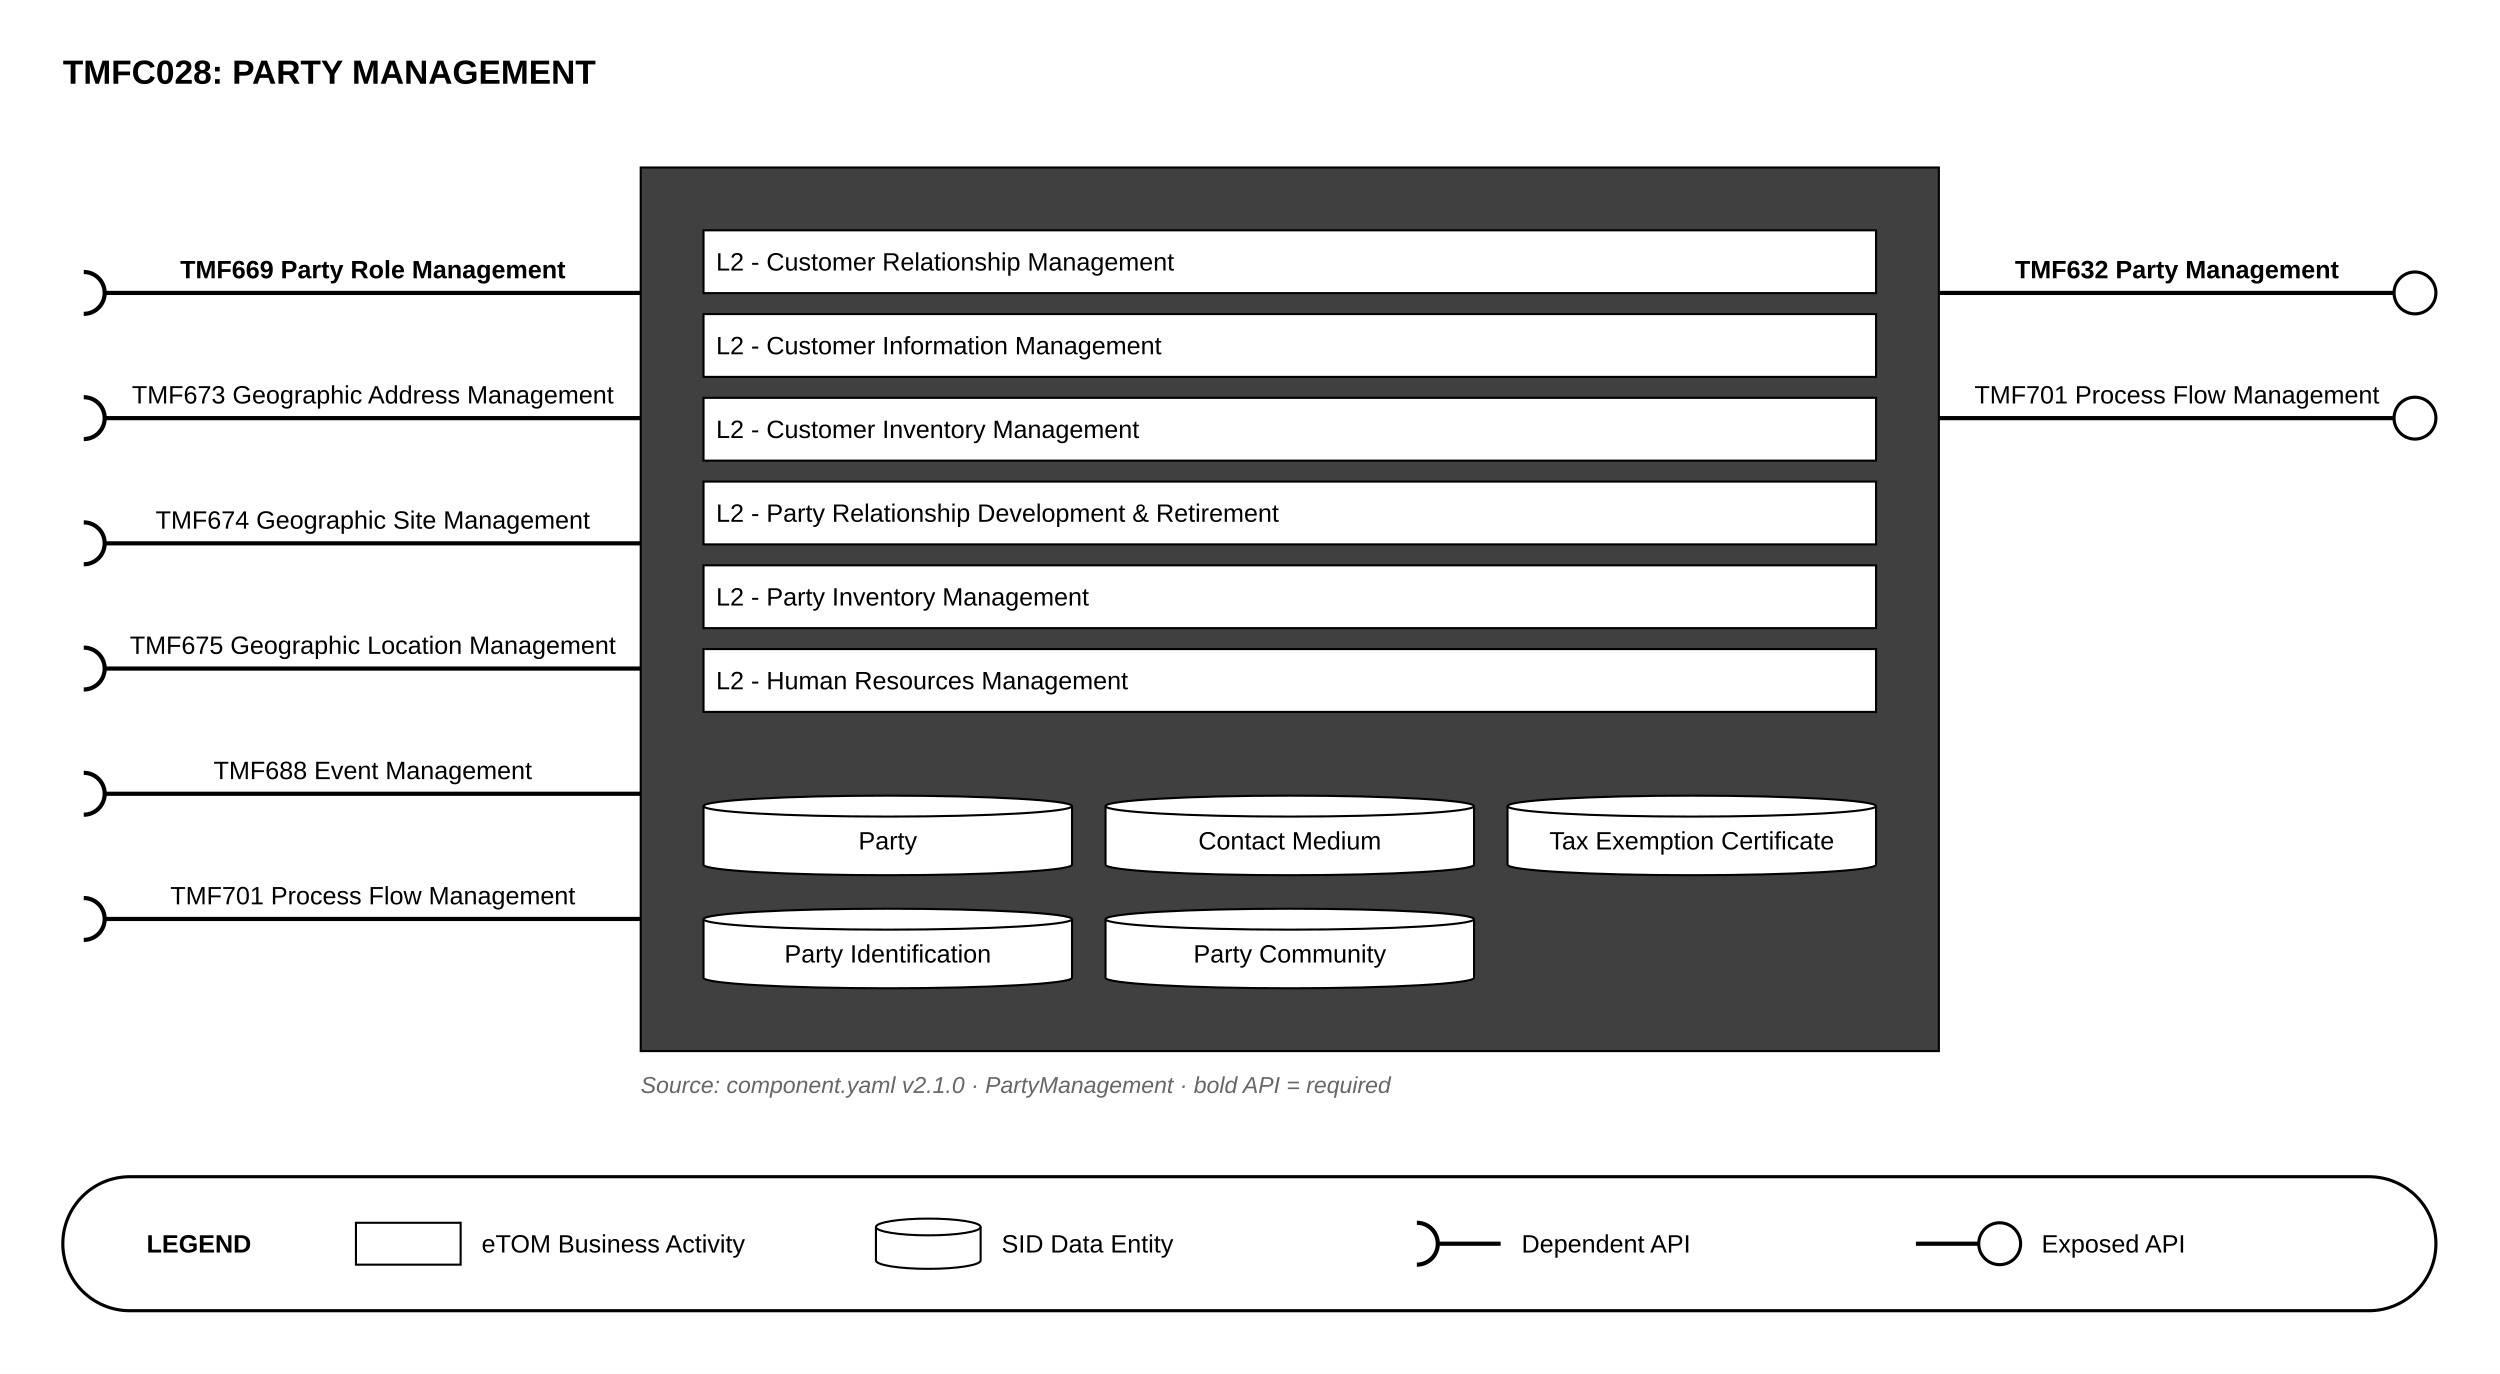
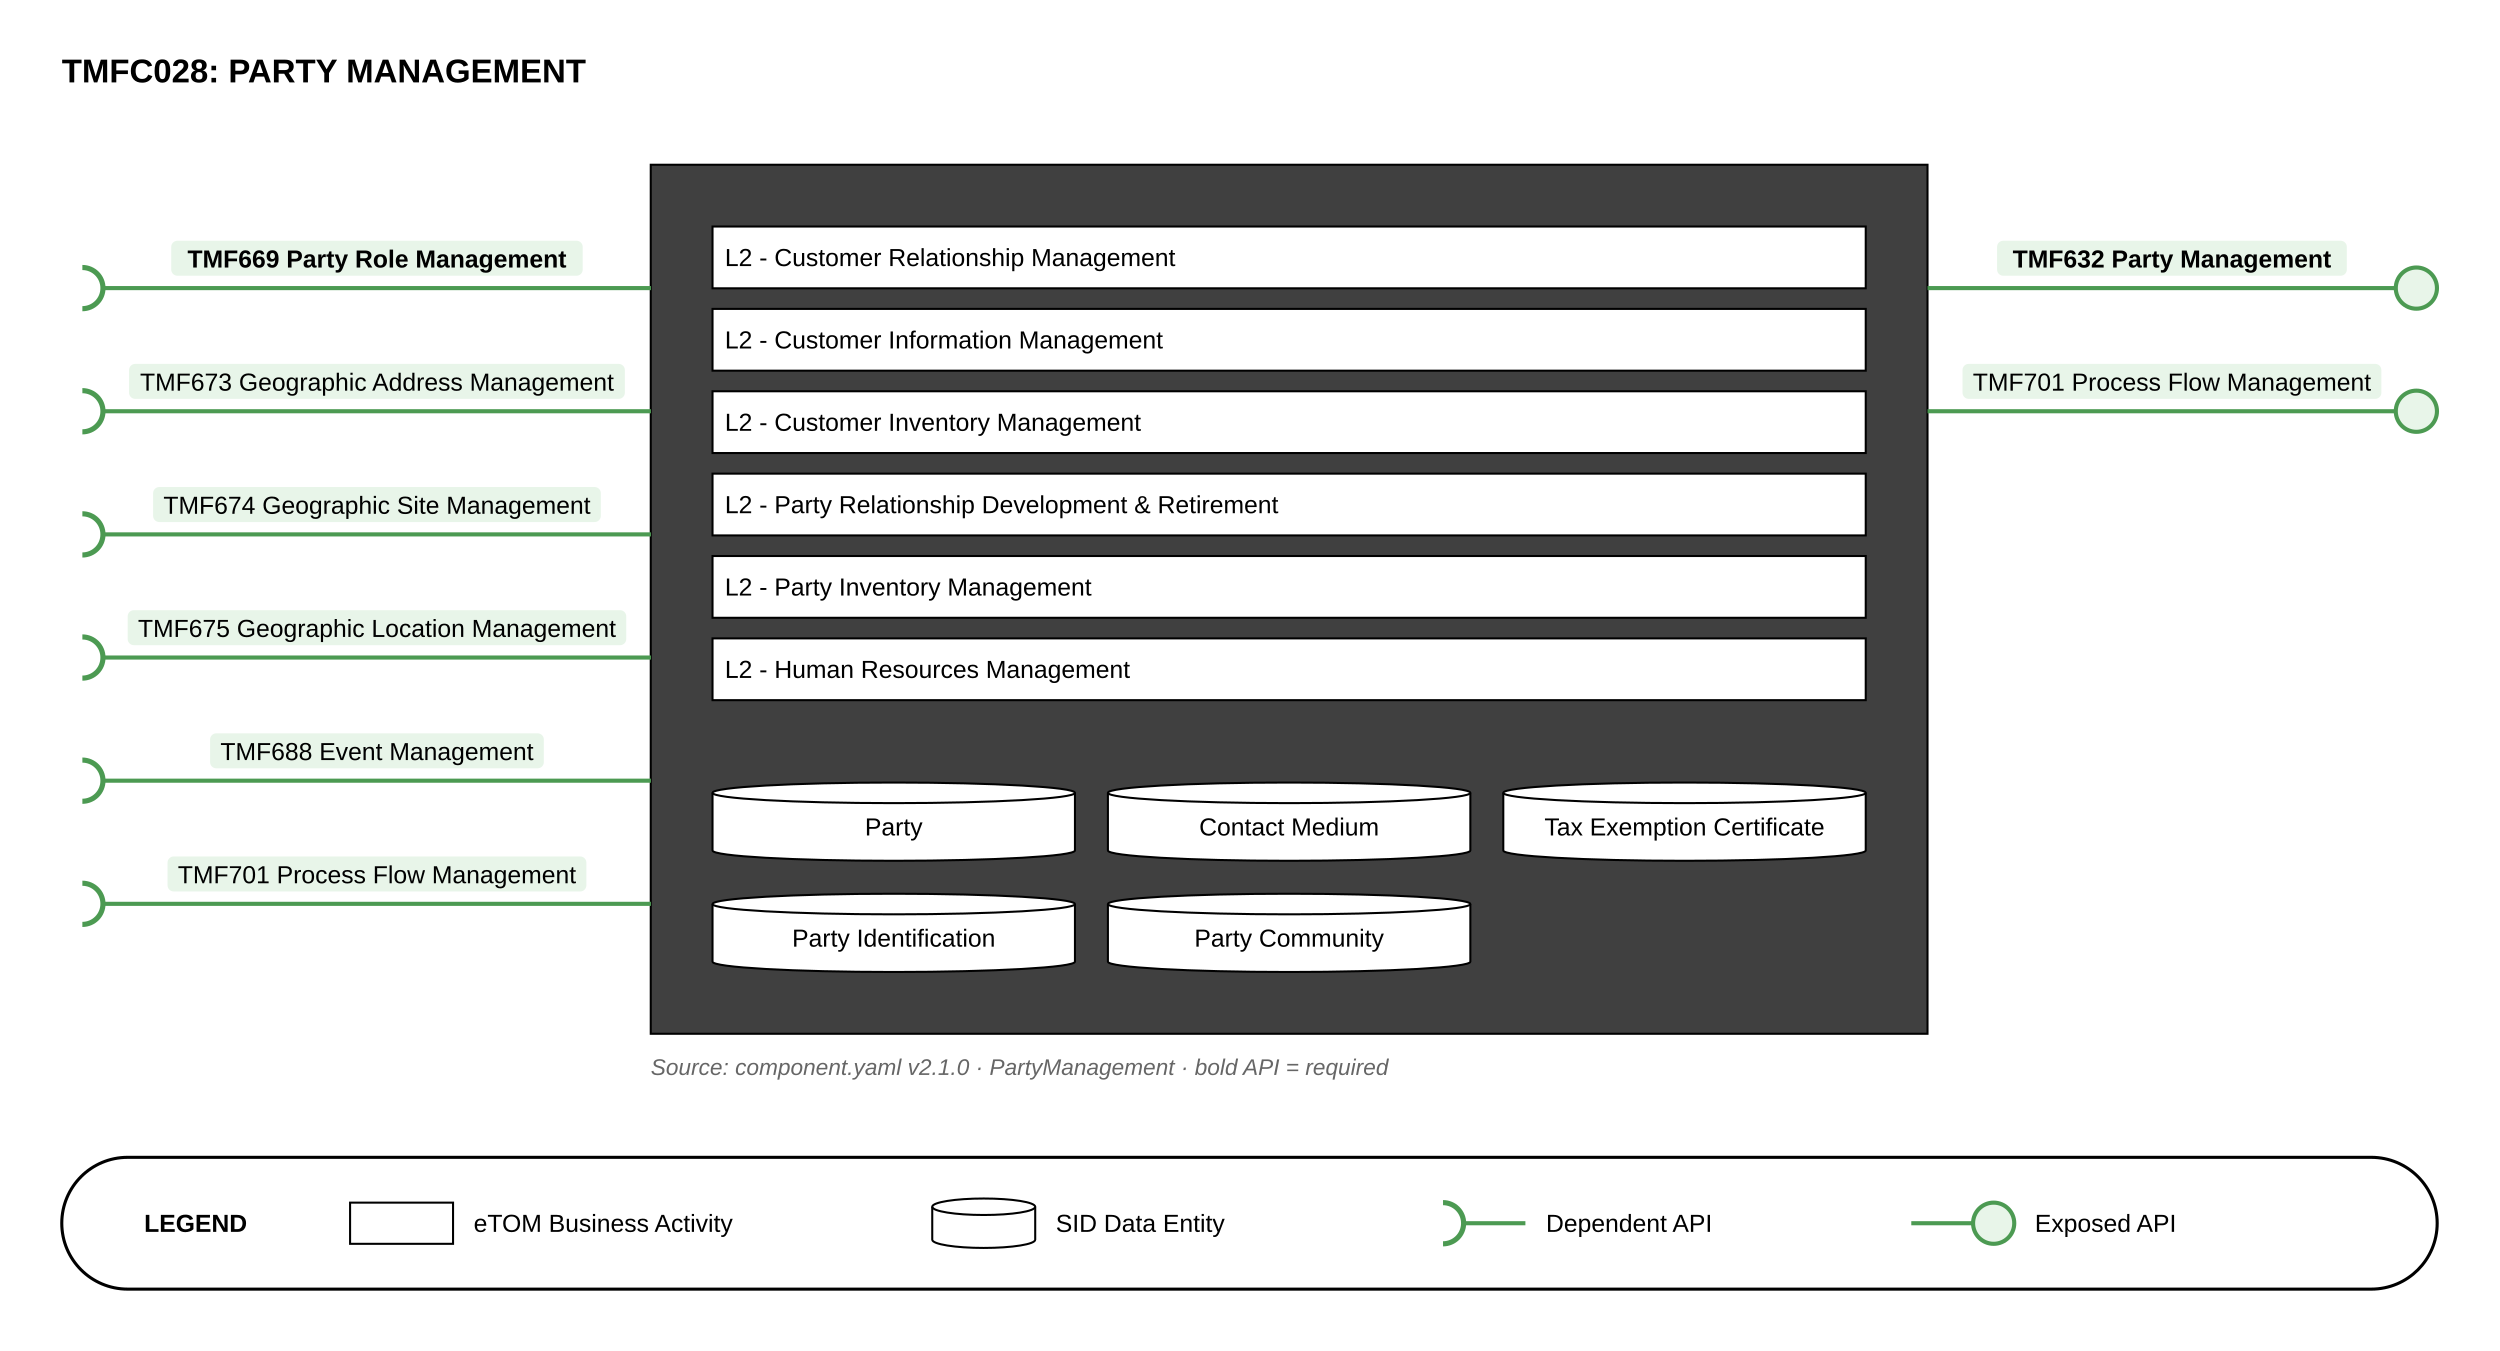
- <svg xmlns="http://www.w3.org/2000/svg" version="1.1" width="1194" height="656" viewBox="0 0 1194 656" font-family="Arial, Helvetica, sans-serif" font-size="12">
+ <svg xmlns="http://www.w3.org/2000/svg" version="1.1" width="1214" height="656" viewBox="0 0 1214 656" font-family="Arial, Helvetica, sans-serif" font-size="12">
  <rect width="100%" height="100%" fill="#ffffff" />
  <text x="30" y="40" font-size="16" font-weight="bold" fill="#000000">TMFC028: PARTY MANAGEMENT</text>
-   <g id="component" transform="translate(306,80)">
+   <g id="component" transform="translate(316,80)">
    <rect width="620" height="422" fill="#404040" stroke="#000000" />
    <g id="etoms">
      <g class="etom" transform="translate(30,30)">
        <rect width="560" height="30" fill="#ffffff" stroke="#000000" />
        <text x="6" y="15" dy="0.35em" fill="#000000">L2 - Customer Relationship Management</text>
      </g>
      <g class="etom" transform="translate(30,70)">
        <rect width="560" height="30" fill="#ffffff" stroke="#000000" />
        <text x="6" y="15" dy="0.35em" fill="#000000">L2 - Customer Information Management</text>
      </g>
      <g class="etom" transform="translate(30,110)">
        <rect width="560" height="30" fill="#ffffff" stroke="#000000" />
        <text x="6" y="15" dy="0.35em" fill="#000000">L2 - Customer Inventory Management</text>
      </g>
      <g class="etom" transform="translate(30,150)">
        <rect width="560" height="30" fill="#ffffff" stroke="#000000" />
        <text x="6" y="15" dy="0.35em" fill="#000000">L2 - Party Relationship Development &amp; Retirement</text>
      </g>
      <g class="etom" transform="translate(30,190)">
        <rect width="560" height="30" fill="#ffffff" stroke="#000000" />
        <text x="6" y="15" dy="0.35em" fill="#000000">L2 - Party Inventory Management</text>
      </g>
      <g class="etom" transform="translate(30,230)">
        <rect width="560" height="30" fill="#ffffff" stroke="#000000" />
        <text x="6" y="15" dy="0.35em" fill="#000000">L2 - Human Resources Management</text>
      </g>
    </g>
    <g id="sids">
      <g class="sid" transform="translate(30,300)">
        <path fill="#ffffff" stroke="#000000" d="M0,5 A88,5 0 0 1 176,5 V33 A88,5 0 0 1 0,33 Z" />
        <path fill="none" stroke="#000000" d="M0,5 A88,5 0 0 0 176,5" />
        <text text-anchor="middle" fill="#000000">
          <tspan x="88" y="21.5" dy="0.35em">Party</tspan>
        </text>
      </g>
      <g class="sid" transform="translate(222,300)">
        <path fill="#ffffff" stroke="#000000" d="M0,5 A88,5 0 0 1 176,5 V33 A88,5 0 0 1 0,33 Z" />
        <path fill="none" stroke="#000000" d="M0,5 A88,5 0 0 0 176,5" />
        <text text-anchor="middle" fill="#000000">
          <tspan x="88" y="21.5" dy="0.35em">Contact Medium</tspan>
        </text>
      </g>
      <g class="sid" transform="translate(414,300)">
        <path fill="#ffffff" stroke="#000000" d="M0,5 A88,5 0 0 1 176,5 V33 A88,5 0 0 1 0,33 Z" />
        <path fill="none" stroke="#000000" d="M0,5 A88,5 0 0 0 176,5" />
        <text text-anchor="middle" fill="#000000">
          <tspan x="88" y="21.5" dy="0.35em">Tax Exemption Certificate</tspan>
        </text>
      </g>
      <g class="sid" transform="translate(30,354)">
        <path fill="#ffffff" stroke="#000000" d="M0,5 A88,5 0 0 1 176,5 V33 A88,5 0 0 1 0,33 Z" />
        <path fill="none" stroke="#000000" d="M0,5 A88,5 0 0 0 176,5" />
        <text text-anchor="middle" fill="#000000">
          <tspan x="88" y="21.5" dy="0.35em">Party Identification</tspan>
        </text>
      </g>
      <g class="sid" transform="translate(222,354)">
        <path fill="#ffffff" stroke="#000000" d="M0,5 A88,5 0 0 1 176,5 V33 A88,5 0 0 1 0,33 Z" />
        <path fill="none" stroke="#000000" d="M0,5 A88,5 0 0 0 176,5" />
        <text text-anchor="middle" fill="#000000">
          <tspan x="88" y="21.5" dy="0.35em">Party Community</tspan>
        </text>
      </g>
    </g>
  </g>
  <g id="dependent-apis">
-     <g class="dependent-api" data-api="TMF669" transform="translate(30,139.9)">
-       <path fill="none" stroke="#000000" stroke-width="2" d="M10,-10 A10,10 0 0 1 10,10" />
-       <line x1="20" x2="276.104" y1="0" y2="0" stroke="#000000" stroke-width="2" />
-       <text x="148.052" y="-7" text-anchor="middle" fill="#000000" font-weight="bold">TMF669 Party Role Management</text>
+     <g class="dependent-api" data-api="TMF669" data-function="core" transform="translate(30,139.9)">
+       <path fill="none" stroke="#4c9a52" stroke-width="2.5" d="M10,-10 A10,10 0 0 1 10,10" />
+       <line x1="20" x2="286.104" y1="0" y2="0" stroke="#4c9a52" stroke-width="2" />
+       <rect x="53.145" y="-23" width="199.814" height="17" rx="3" fill="#e8f5e9" />
+       <text x="153.052" y="-10" text-anchor="middle" fill="#000000" font-weight="bold">TMF669 Party Role Management</text>
    </g>
-     <g class="dependent-api" data-api="TMF673" transform="translate(30,199.7)">
-       <path fill="none" stroke="#000000" stroke-width="2" d="M10,-10 A10,10 0 0 1 10,10" />
-       <line x1="20" x2="276.104" y1="0" y2="0" stroke="#000000" stroke-width="2" />
-       <text x="148.052" y="-7" text-anchor="middle" fill="#000000">TMF673 Geographic Address Management</text>
+     <g class="dependent-api" data-api="TMF673" data-function="core" transform="translate(30,199.7)">
+       <path fill="none" stroke="#4c9a52" stroke-width="2.5" d="M10,-10 A10,10 0 0 1 10,10" />
+       <line x1="20" x2="286.104" y1="0" y2="0" stroke="#4c9a52" stroke-width="2" />
+       <rect x="32.672" y="-23" width="240.76" height="17" rx="3" fill="#e8f5e9" />
+       <text x="153.052" y="-10" text-anchor="middle" fill="#000000">TMF673 Geographic Address Management</text>
    </g>
-     <g class="dependent-api" data-api="TMF674" transform="translate(30,259.5)">
-       <path fill="none" stroke="#000000" stroke-width="2" d="M10,-10 A10,10 0 0 1 10,10" />
-       <line x1="20" x2="276.104" y1="0" y2="0" stroke="#000000" stroke-width="2" />
-       <text x="148.052" y="-7" text-anchor="middle" fill="#000000">TMF674 Geographic Site Management</text>
+     <g class="dependent-api" data-api="TMF674" data-function="core" transform="translate(30,259.5)">
+       <path fill="none" stroke="#4c9a52" stroke-width="2.5" d="M10,-10 A10,10 0 0 1 10,10" />
+       <line x1="20" x2="286.104" y1="0" y2="0" stroke="#4c9a52" stroke-width="2" />
+       <rect x="44.342" y="-23" width="217.42" height="17" rx="3" fill="#e8f5e9" />
+       <text x="153.052" y="-10" text-anchor="middle" fill="#000000">TMF674 Geographic Site Management</text>
    </g>
-     <g class="dependent-api" data-api="TMF675" transform="translate(30,319.3)">
-       <path fill="none" stroke="#000000" stroke-width="2" d="M10,-10 A10,10 0 0 1 10,10" />
-       <line x1="20" x2="276.104" y1="0" y2="0" stroke="#000000" stroke-width="2" />
-       <text x="148.052" y="-7" text-anchor="middle" fill="#000000">TMF675 Geographic Location Management</text>
+     <g class="dependent-api" data-api="TMF675" data-function="core" transform="translate(30,319.3)">
+       <path fill="none" stroke="#4c9a52" stroke-width="2.5" d="M10,-10 A10,10 0 0 1 10,10" />
+       <line x1="20" x2="286.104" y1="0" y2="0" stroke="#4c9a52" stroke-width="2" />
+       <rect x="32" y="-23" width="242.104" height="17" rx="3" fill="#e8f5e9" />
+       <text x="153.052" y="-10" text-anchor="middle" fill="#000000">TMF675 Geographic Location Management</text>
    </g>
-     <g class="dependent-api" data-api="TMF688" transform="translate(30,379.1)">
-       <path fill="none" stroke="#000000" stroke-width="2" d="M10,-10 A10,10 0 0 1 10,10" />
-       <line x1="20" x2="276.104" y1="0" y2="0" stroke="#000000" stroke-width="2" />
-       <text x="148.052" y="-7" text-anchor="middle" fill="#000000">TMF688 Event Management</text>
+     <g class="dependent-api" data-api="TMF688" data-function="core" transform="translate(30,379.1)">
+       <path fill="none" stroke="#4c9a52" stroke-width="2.5" d="M10,-10 A10,10 0 0 1 10,10" />
+       <line x1="20" x2="286.104" y1="0" y2="0" stroke="#4c9a52" stroke-width="2" />
+       <rect x="72.02" y="-23" width="162.064" height="17" rx="3" fill="#e8f5e9" />
+       <text x="153.052" y="-10" text-anchor="middle" fill="#000000">TMF688 Event Management</text>
    </g>
-     <g class="dependent-api" data-api="TMF701" transform="translate(30,438.9)">
-       <path fill="none" stroke="#000000" stroke-width="2" d="M10,-10 A10,10 0 0 1 10,10" />
-       <line x1="20" x2="276.104" y1="0" y2="0" stroke="#000000" stroke-width="2" />
-       <text x="148.052" y="-7" text-anchor="middle" fill="#000000">TMF701 Process Flow Management</text>
+     <g class="dependent-api" data-api="TMF701" data-function="core" transform="translate(30,438.9)">
+       <path fill="none" stroke="#4c9a52" stroke-width="2.5" d="M10,-10 A10,10 0 0 1 10,10" />
+       <line x1="20" x2="286.104" y1="0" y2="0" stroke="#4c9a52" stroke-width="2" />
+       <rect x="51.356" y="-23" width="203.392" height="17" rx="3" fill="#e8f5e9" />
+       <text x="153.052" y="-10" text-anchor="middle" fill="#000000">TMF701 Process Flow Management</text>
    </g>
  </g>
  <g id="exposed-apis">
-     <g class="exposed-api" data-api="TMF632" transform="translate(926,139.9)">
-       <line x1="0" x2="217.392" y1="0" y2="0" stroke="#000000" stroke-width="2" />
-       <circle cx="227.392" cy="0" r="10" fill="#ffffff" stroke="#000000" stroke-width="1.5" />
-       <text x="113.696" y="-7" text-anchor="middle" fill="#000000" font-weight="bold">TMF632 Party Management</text>
+     <g class="exposed-api" data-api="TMF632" data-function="core" transform="translate(936,139.9)">
+       <line x1="0" x2="227.392" y1="0" y2="0" stroke="#4c9a52" stroke-width="2" />
+       <circle cx="237.392" cy="0" r="10" fill="#e8f5e9" stroke="#4c9a52" stroke-width="2" />
+       <rect x="33.773" y="-23" width="169.845" height="17" rx="3" fill="#e8f5e9" />
+       <text x="118.696" y="-10" text-anchor="middle" fill="#000000" font-weight="bold">TMF632 Party Management</text>
    </g>
-     <g class="exposed-api" data-api="TMF701" transform="translate(926,199.7)">
-       <line x1="0" x2="217.392" y1="0" y2="0" stroke="#000000" stroke-width="2" />
-       <circle cx="227.392" cy="0" r="10" fill="#ffffff" stroke="#000000" stroke-width="1.5" />
-       <text x="113.696" y="-7" text-anchor="middle" fill="#000000">TMF701 Process Flow Management</text>
+     <g class="exposed-api" data-api="TMF701" data-function="core" transform="translate(936,199.7)">
+       <line x1="0" x2="227.392" y1="0" y2="0" stroke="#4c9a52" stroke-width="2" />
+       <circle cx="237.392" cy="0" r="10" fill="#e8f5e9" stroke="#4c9a52" stroke-width="2" />
+       <rect x="17" y="-23" width="203.392" height="17" rx="3" fill="#e8f5e9" />
+       <text x="118.696" y="-10" text-anchor="middle" fill="#000000">TMF701 Process Flow Management</text>
    </g>
  </g>
-   <text x="306" y="522" font-style="italic" font-size="11" fill="#666666">Source: component.yaml v2.1.0 · PartyManagement · bold API = required</text>
+   <text x="316" y="522" font-style="italic" font-size="11" fill="#666666">Source: component.yaml v2.1.0 · PartyManagement · bold API = required</text>
  <g id="legend" transform="translate(30,562)">
-     <rect width="1133.392" height="64" rx="32" fill="#ffffff" stroke="#000000" stroke-width="1.5" />
+     <rect width="1153.496" height="64" rx="32" fill="#ffffff" stroke="#000000" stroke-width="1.5" />
    <text x="40" y="32" dy="0.35em" font-weight="bold">LEGEND</text>
    <g transform="translate(140,32)">
      <rect x="0" y="-10" width="50" height="20" fill="#ffffff" stroke="#000000" />
      <text x="60" dy="0.35em" fill="#000000">eTOM Business Activity</text>
    </g>
-     <g transform="translate(388.348,32)">
+     <g transform="translate(422.699,32)">
      <path fill="#ffffff" stroke="#000000" d="M0,-8 A25,4 0 0 1 50,-8 V8 A25,4 0 0 1 0,8 Z" />
      <path fill="none" stroke="#000000" d="M0,-8 A25,4 0 0 0 50,-8" />
      <text x="60" dy="0.35em" fill="#000000">SID Data Entity</text>
    </g>
-     <g transform="translate(636.696,32)">
-       <path fill="none" stroke="#000000" stroke-width="2" d="M10,-10 A10,10 0 0 1 10,10" />
-       <line x1="20" x2="50" stroke="#000000" stroke-width="2" />
+     <g transform="translate(660.734,32)">
+       <path fill="none" stroke="#4c9a52" stroke-width="2.5" d="M10,-10 A10,10 0 0 1 10,10" />
+       <line x1="20" x2="50" stroke="#4c9a52" stroke-width="2" />
      <text x="60" dy="0.35em" fill="#000000">Dependent API</text>
    </g>
-     <g transform="translate(885.044,32)">
-       <line x1="0" x2="30" stroke="#000000" stroke-width="2" />
-       <circle cx="40" r="10" fill="#ffffff" stroke="#000000" stroke-width="1.5" />
+     <g transform="translate(898.121,32)">
+       <line x1="0" x2="30" stroke="#4c9a52" stroke-width="2" />
+       <circle cx="40" r="10" fill="#e8f5e9" stroke="#4c9a52" stroke-width="2" />
      <text x="60" dy="0.35em" fill="#000000">Exposed API</text>
    </g>
  </g>
</svg>
